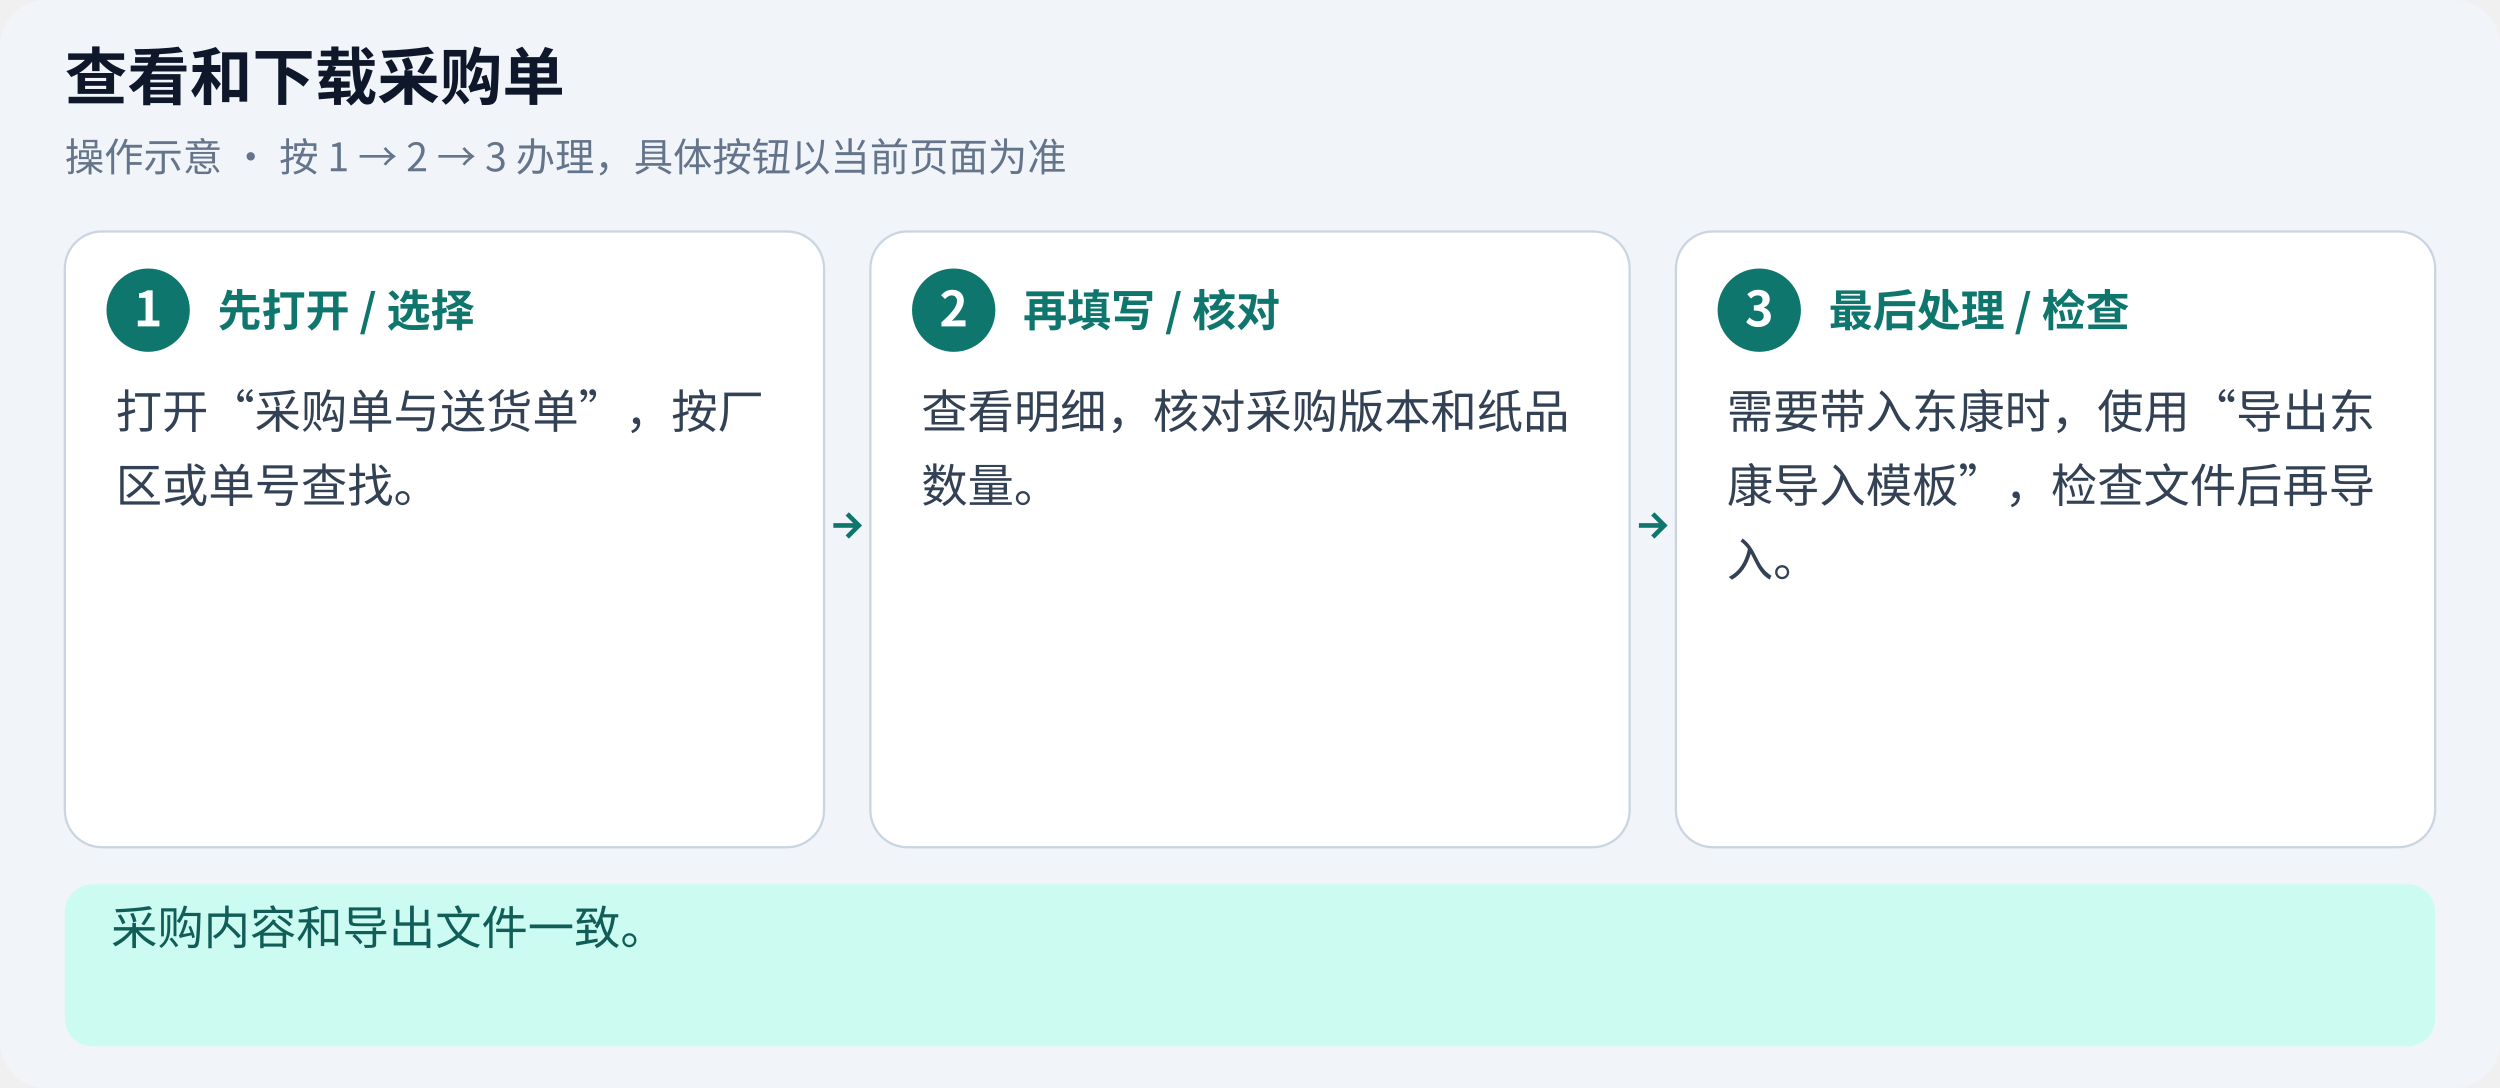
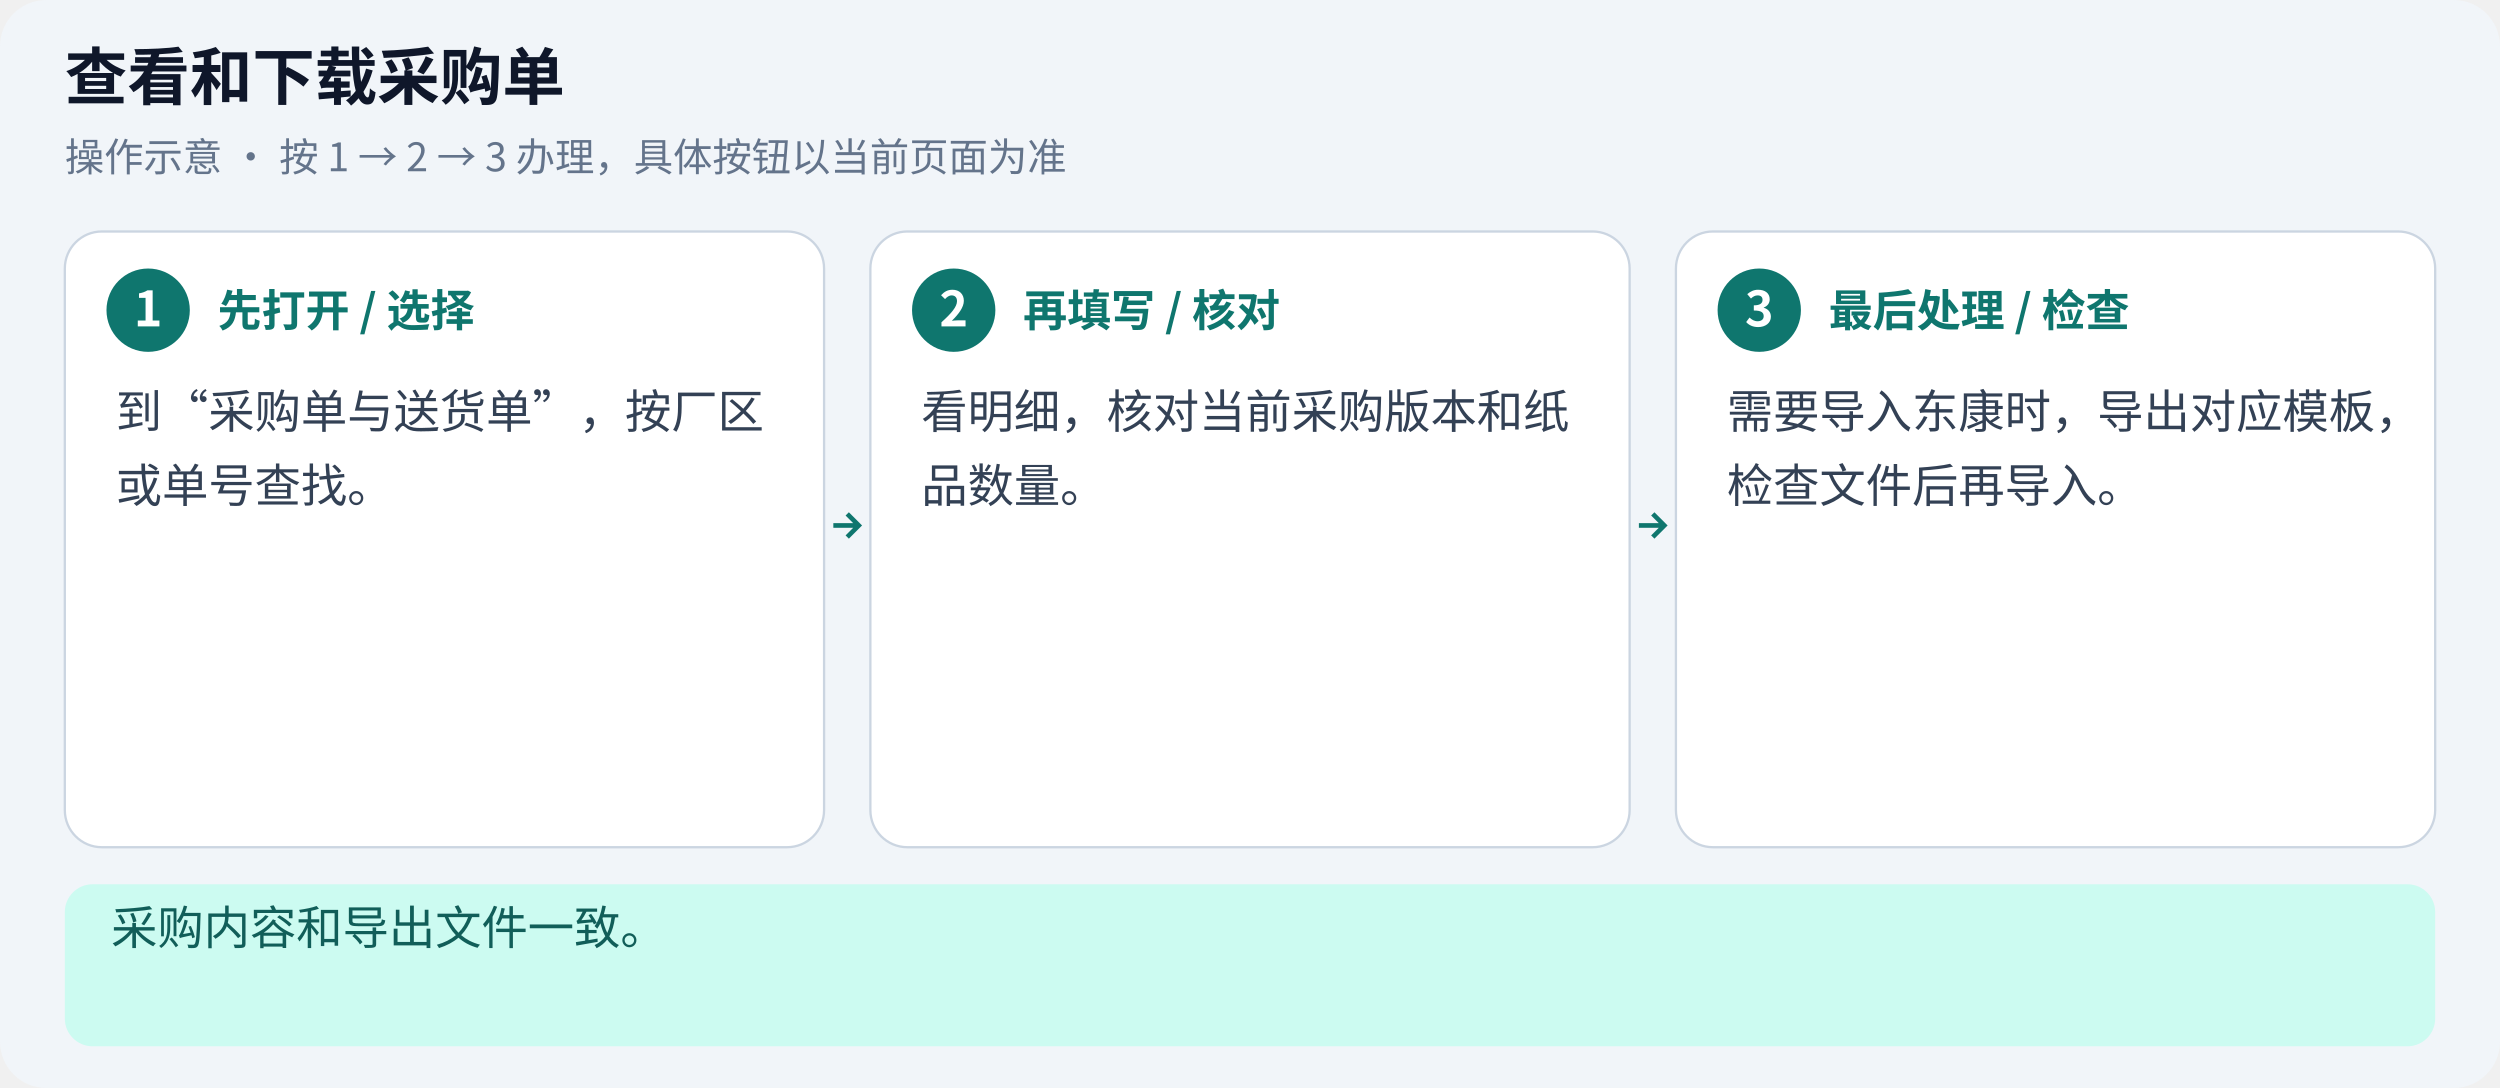
<svg xmlns="http://www.w3.org/2000/svg" width="1080" height="470" viewBox="0 0 1080 470" role="img" aria-labelledby="title desc">
  <rect width="1080" height="470" rx="20" fill="#f1f5f9" />
  <g font-family="Microsoft YaHei, Noto Sans CJK SC, sans-serif">
    <text x="28" y="43" font-size="27" font-weight="700" fill="#0f172a">查看和下载采购单</text>
    <text x="28" y="74" font-size="17" fill="#64748b">操作示意 · 按 1 → 2 → 3 办理，具体按钮以当前页面为准</text>
    <rect x="28" y="100" width="328" height="266" rx="16" fill="white" stroke="#cbd5e1" />
    <circle cx="64" cy="134" r="18" fill="#0f766e" />
    <text x="64" y="141" text-anchor="middle" fill="white" font-size="21" font-weight="700">1</text>
    <text x="94" y="141" fill="#0f766e" font-size="19" font-weight="700">先打开 / 选择</text>
    <text x="50" y="185" font-size="20" fill="#334155">
-       <tspan x="50" dy="0">打开“采购单与送货单”，按厂</tspan>
-       <tspan x="50" dy="32">区或单号查找。</tspan>
+       <tspan x="50" dy="0">到“采购单与送货单”，按厂区</tspan>
+       <tspan x="50" dy="32">或单号查找。</tspan>
    </text>
    <path d="M360 227 h10 m-4 -5 5 5 -5 5" stroke="#0f766e" fill="none" stroke-width="2" />
    <rect x="376" y="100" width="328" height="266" rx="16" fill="white" stroke="#cbd5e1" />
    <circle cx="412" cy="134" r="18" fill="#0f766e" />
    <text x="412" y="141" text-anchor="middle" fill="white" font-size="21" font-weight="700">2</text>
    <text x="442" y="141" fill="#0f766e" font-size="19" font-weight="700">再填写 / 核对</text>
    <text x="398" y="185" font-size="20" fill="#334155">
-       <tspan x="398" dy="0">查看明细，核对采购版本和纸品</tspan>
-       <tspan x="398" dy="32">数量。</tspan>
+       <tspan x="398" dy="0">看明细，核对当前采购版本和纸</tspan>
+       <tspan x="398" dy="32">品数量。</tspan>
    </text>
    <path d="M708 227 h10 m-4 -5 5 5 -5 5" stroke="#0f766e" fill="none" stroke-width="2" />
    <rect x="724" y="100" width="328" height="266" rx="16" fill="white" stroke="#cbd5e1" />
    <circle cx="760" cy="134" r="18" fill="#0f766e" />
    <text x="760" y="141" text-anchor="middle" fill="white" font-size="21" font-weight="700">3</text>
    <text x="790" y="141" fill="#0f766e" font-size="19" font-weight="700">最后处理 / 检查</text>
    <text x="746" y="185" font-size="20" fill="#334155">
-       <tspan x="746" dy="0">需要带入东康时，使用“导出东</tspan>
-       <tspan x="746" dy="32">康导入模板”，检查文件后再导</tspan>
-       <tspan x="746" dy="32">入。</tspan>
+       <tspan x="746" dy="0">需要导入东康时，导出对应模板，</tspan>
+       <tspan x="746" dy="32">检查文件后再导入。</tspan>
    </text>
    <rect x="28" y="382" width="1024" height="70" rx="12" fill="#ccfbf1" />
    <text x="48" y="408" font-size="20" fill="#115e59">
      <tspan x="48" dy="0">采购内容和导出文件一致。</tspan>
    </text>
  </g>
</svg>
